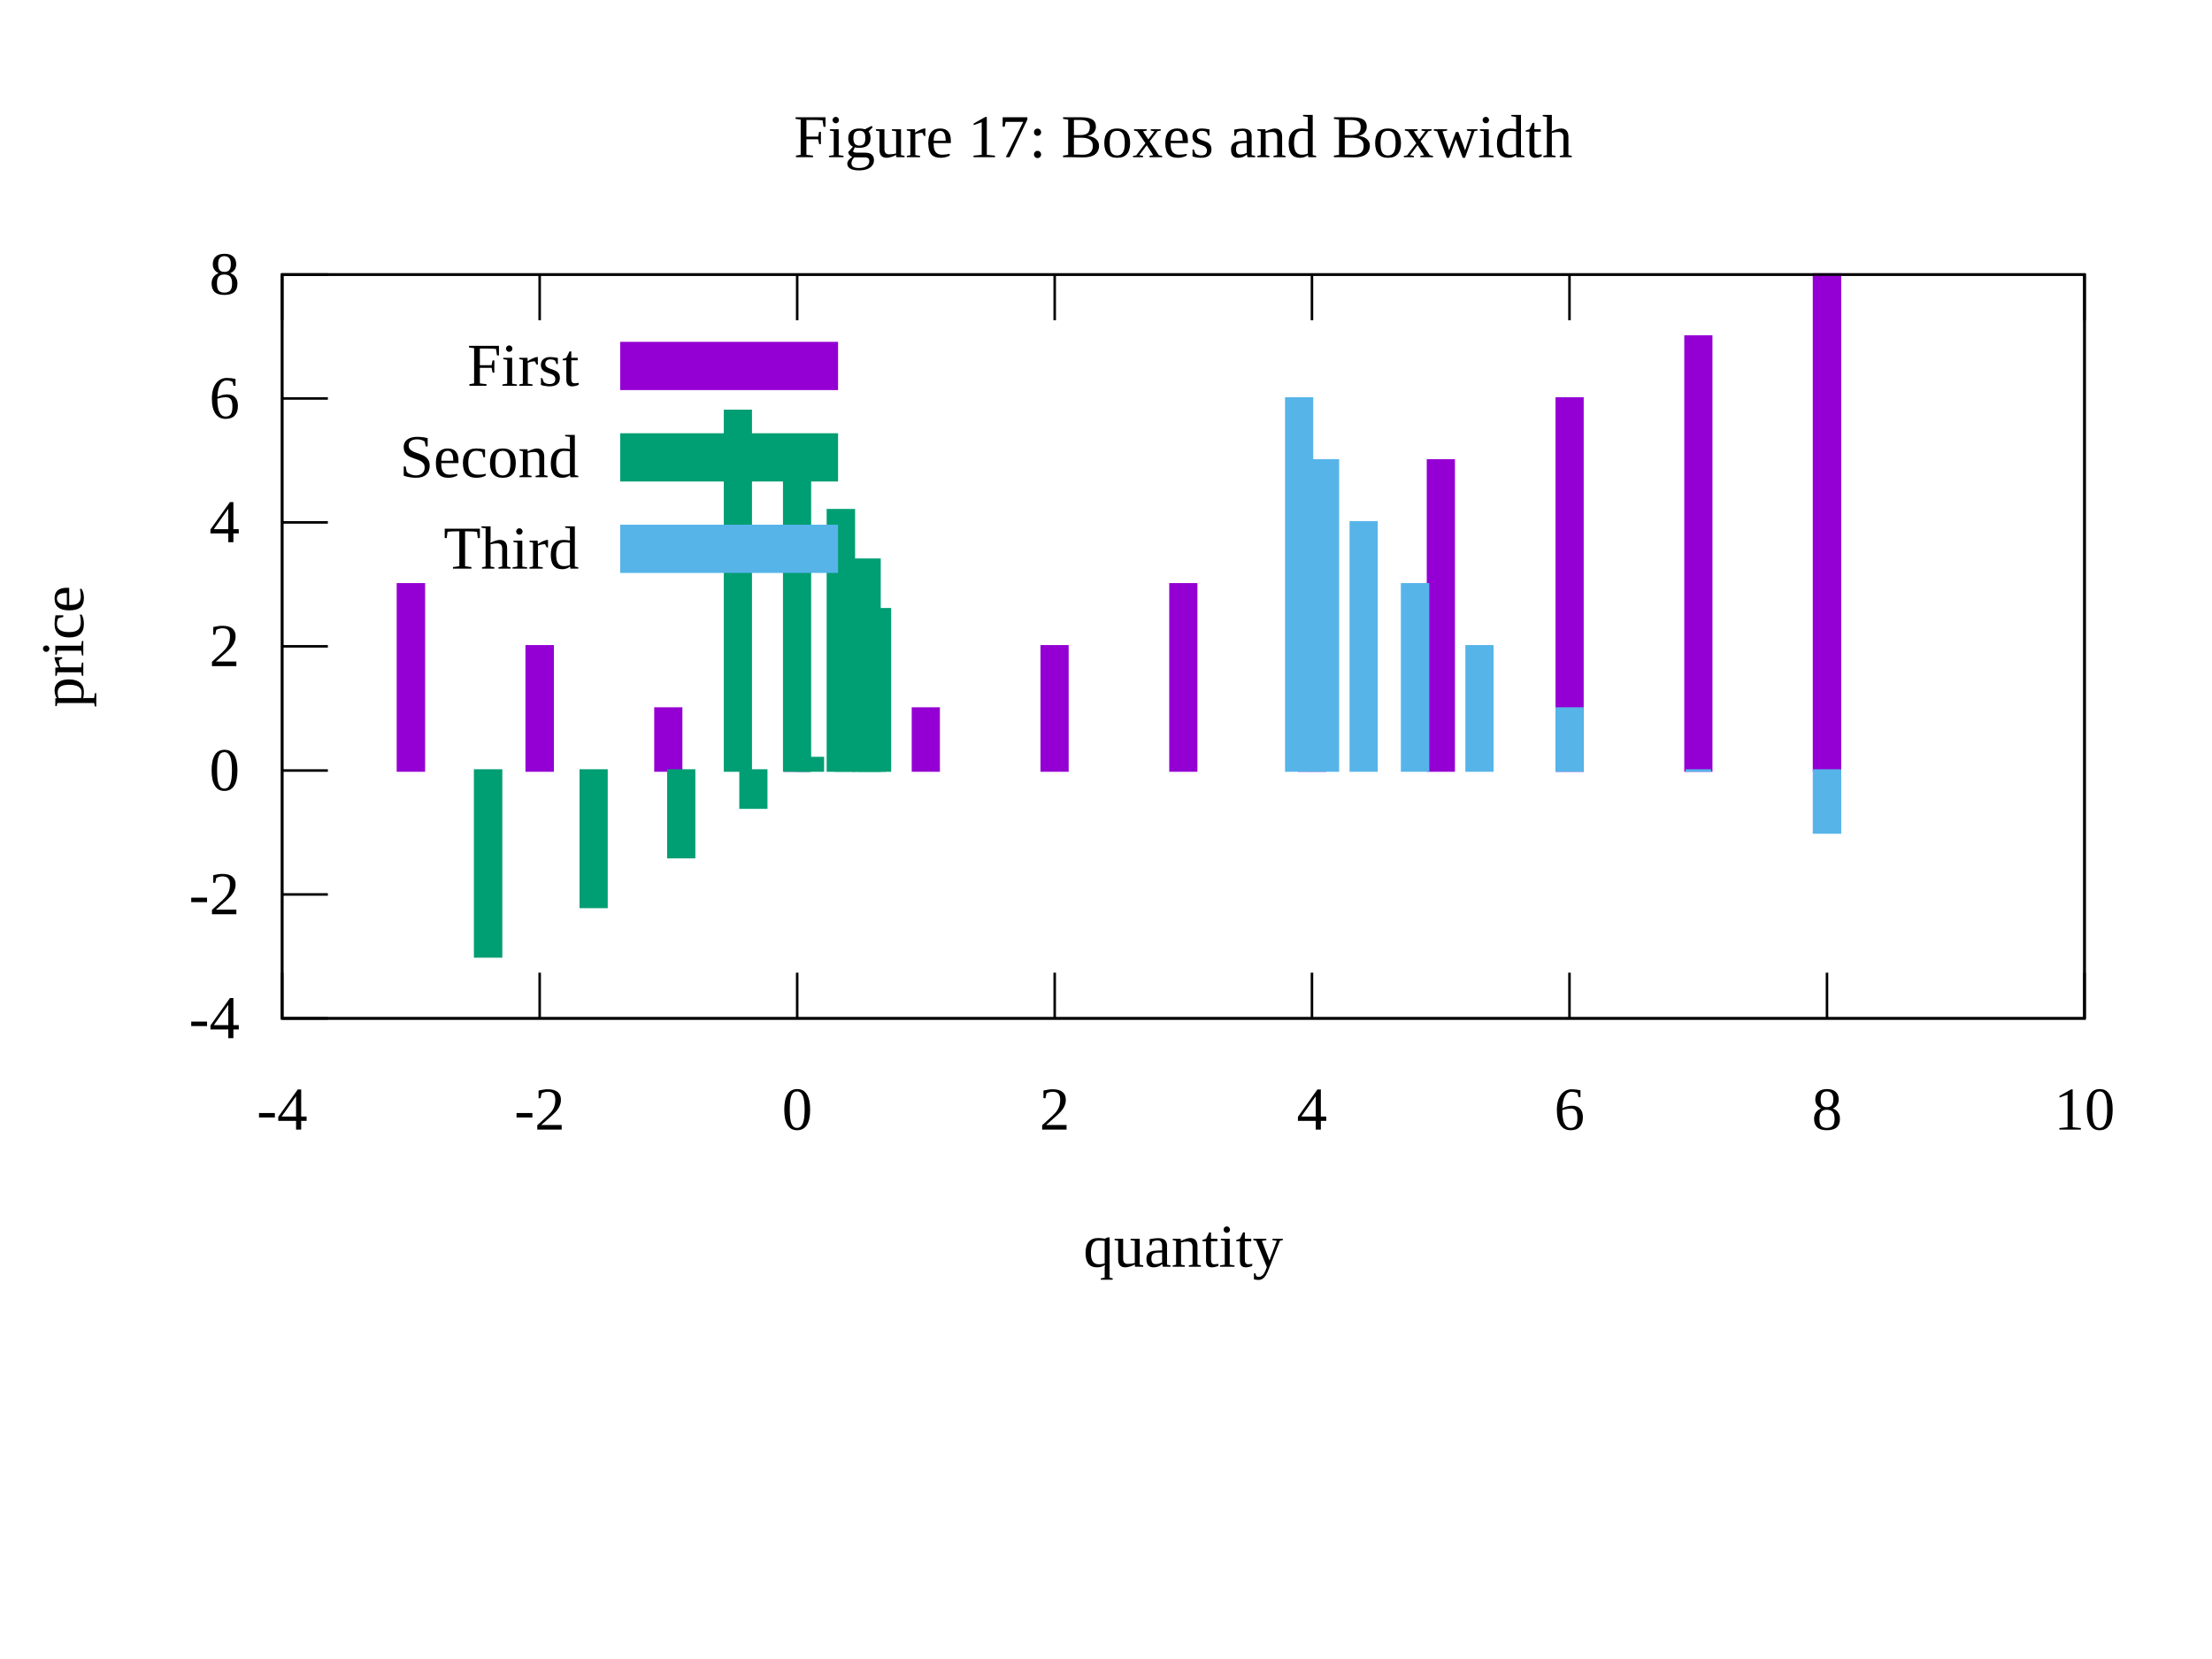
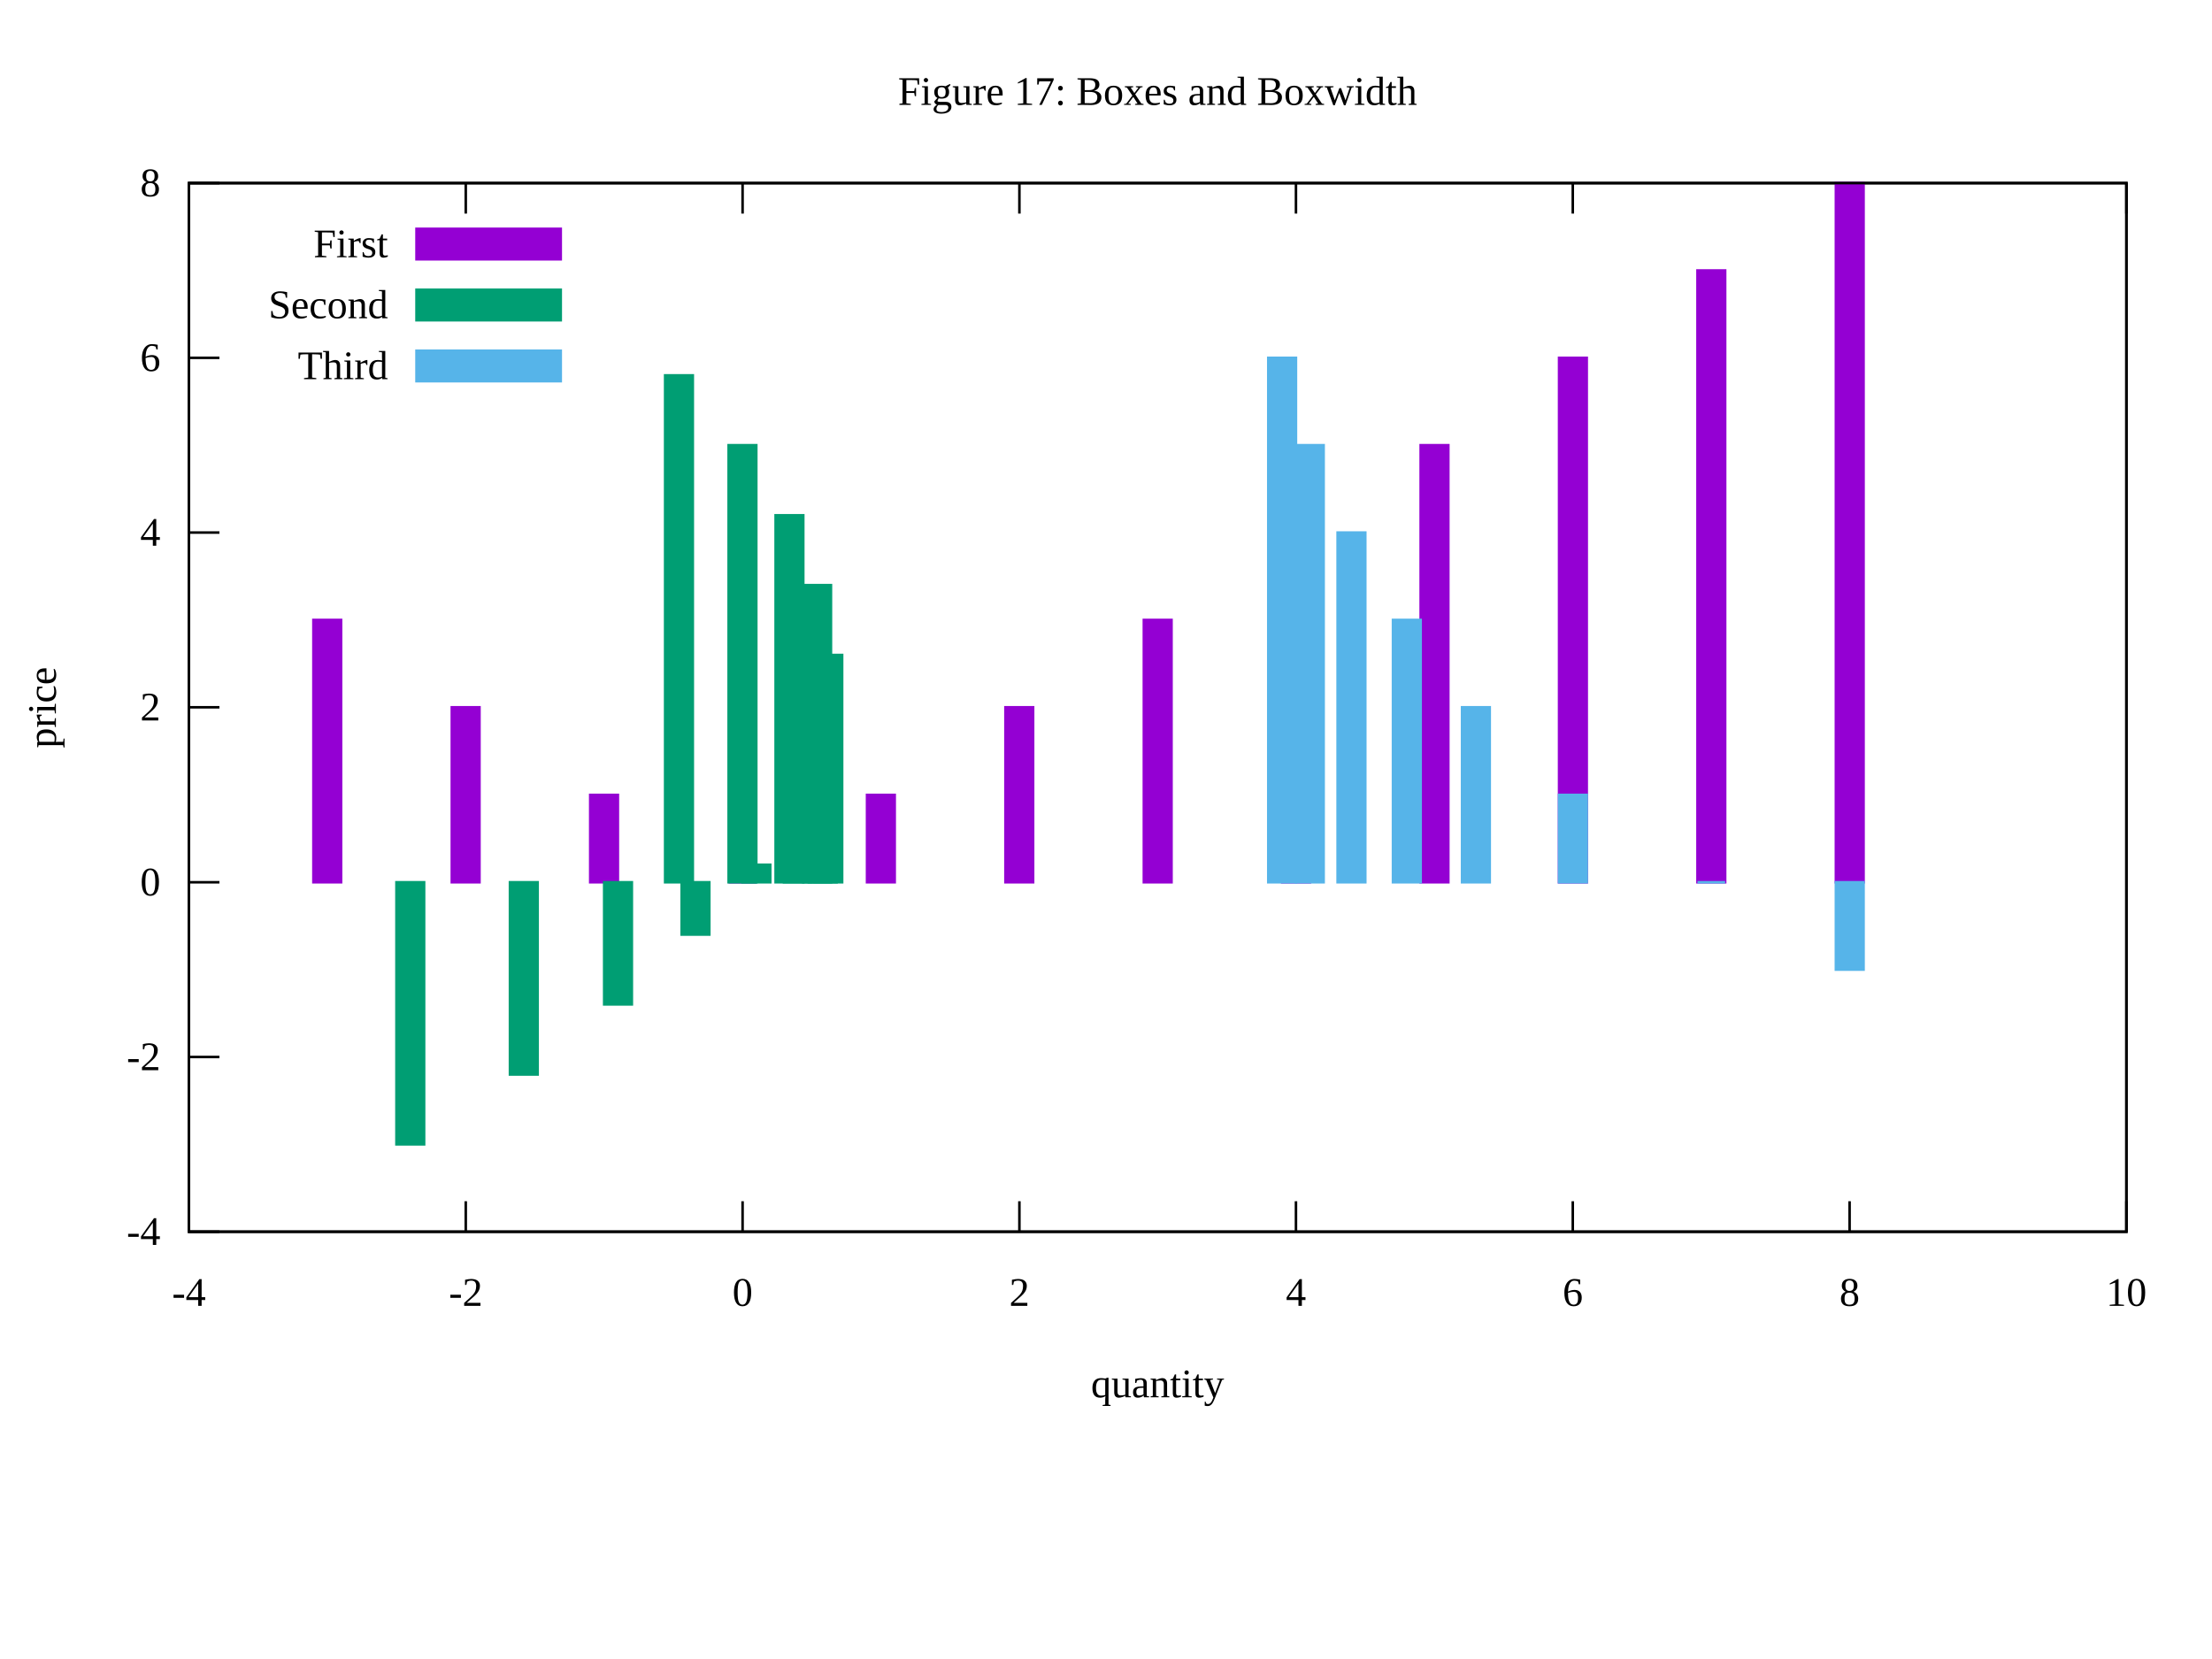
<svg xmlns="http://www.w3.org/2000/svg" xmlns:xlink="http://www.w3.org/1999/xlink" width="871" height="653" viewBox="0 0 871 653">
  <g id="gnuplot_canvas">
    <rect x="0" y="0" width="871" height="653" fill="none" />
    <defs>
      <circle id="gpDot" r="0.5" stroke-width="0.5" />
-       <path id="gpPt0" stroke-width="0.111" stroke="currentColor" d="M-1,0 h2 M0,-1 v2" />
-       <path id="gpPt1" stroke-width="0.111" stroke="currentColor" d="M-1,-1 L1,1 M1,-1 L-1,1" />
-       <path id="gpPt2" stroke-width="0.111" stroke="currentColor" d="M-1,0 L1,0 M0,-1 L0,1 M-1,-1 L1,1 M-1,1 L1,-1" />
-       <rect id="gpPt3" stroke-width="0.111" stroke="currentColor" x="-1" y="-1" width="2" height="2" />
-       <rect id="gpPt4" stroke-width="0.111" stroke="currentColor" fill="currentColor" x="-1" y="-1" width="2" height="2" />
-       <circle id="gpPt5" stroke-width="0.111" stroke="currentColor" cx="0" cy="0" r="1" />
+       <path id="gpPt0" stroke-width="0.167" stroke="currentColor" d="M-1,0 h2 M0,-1 v2" />
+       <path id="gpPt1" stroke-width="0.167" stroke="currentColor" d="M-1,-1 L1,1 M1,-1 L-1,1" />
+       <path id="gpPt2" stroke-width="0.167" stroke="currentColor" d="M-1,0 L1,0 M0,-1 L0,1 M-1,-1 L1,1 M-1,1 L1,-1" />
+       <rect id="gpPt3" stroke-width="0.167" stroke="currentColor" x="-1" y="-1" width="2" height="2" />
+       <rect id="gpPt4" stroke-width="0.167" stroke="currentColor" fill="currentColor" x="-1" y="-1" width="2" height="2" />
+       <circle id="gpPt5" stroke-width="0.167" stroke="currentColor" cx="0" cy="0" r="1" />
      <use xlink:href="#gpPt5" id="gpPt6" fill="currentColor" stroke="none" />
-       <path id="gpPt7" stroke-width="0.111" stroke="currentColor" d="M0,-1.33 L-1.33,0.67 L1.33,0.67 z" />
+       <path id="gpPt7" stroke-width="0.167" stroke="currentColor" d="M0,-1.33 L-1.33,0.67 L1.33,0.67 z" />
      <use xlink:href="#gpPt7" id="gpPt8" fill="currentColor" stroke="none" />
      <use xlink:href="#gpPt7" id="gpPt9" stroke="currentColor" transform="rotate(180)" />
      <use xlink:href="#gpPt9" id="gpPt10" fill="currentColor" stroke="none" />
      <use xlink:href="#gpPt3" id="gpPt11" stroke="currentColor" transform="rotate(45)" />
      <use xlink:href="#gpPt11" id="gpPt12" fill="currentColor" stroke="none" />
-       <path id="gpPt13" stroke-width="0.111" stroke="currentColor" d="M0,1.330 L1.265,0.411 L0.782,-1.067 L-0.782,-1.076 L-1.265,0.411 z" />
+       <path id="gpPt13" stroke-width="0.167" stroke="currentColor" d="M0,1.330 L1.265,0.411 L0.782,-1.067 L-0.782,-1.076 L-1.265,0.411 z" />
      <use xlink:href="#gpPt13" id="gpPt14" fill="currentColor" stroke="none" />
      <filter id="textbox" filterUnits="objectBoundingBox" x="0" y="0" height="1" width="1">
        <feFlood flood-color="white" flood-opacity="1" result="bgnd" />
        <feComposite in="SourceGraphic" in2="bgnd" operator="atop" />
      </filter>
      <filter id="greybox" filterUnits="objectBoundingBox" x="0" y="0" height="1" width="1">
        <feFlood flood-color="lightgrey" flood-opacity="1" result="grey" />
        <feComposite in="SourceGraphic" in2="grey" operator="atop" />
      </filter>
    </defs>
    <g fill="none" color="white" stroke="currentColor" stroke-width="1.00" stroke-linecap="butt" stroke-linejoin="miter">
</g>
    <g fill="none" color="black" stroke="currentColor" stroke-width="1.00" stroke-linecap="butt" stroke-linejoin="miter">
-       <path stroke="black" d="M111.1,401.0 L129.1,401.0  " />
-       <g transform="translate(94.4,408.8)" stroke="none" fill="black" font-family="Times New Roman" font-size="24.00" text-anchor="end">
+       <path stroke="black" d="M74.4,485.0 L86.4,485.0  " />
+       <g transform="translate(63.2,490.2)" stroke="none" fill="black" font-family="Times New Roman" font-size="16.00" text-anchor="end">
        <text>
          <tspan font-family="Times New Roman">-4</tspan>
        </text>
      </g>
    </g>
    <g fill="none" color="black" stroke="currentColor" stroke-width="1.00" stroke-linecap="butt" stroke-linejoin="miter">
-       <path stroke="black" d="M111.1,352.2 L129.1,352.2  " />
-       <g transform="translate(94.4,360.0)" stroke="none" fill="black" font-family="Times New Roman" font-size="24.00" text-anchor="end">
+       <path stroke="black" d="M74.4,416.2 L86.4,416.2  " />
+       <g transform="translate(63.2,421.4)" stroke="none" fill="black" font-family="Times New Roman" font-size="16.00" text-anchor="end">
        <text>
          <tspan font-family="Times New Roman">-2</tspan>
        </text>
      </g>
    </g>
    <g fill="none" color="black" stroke="currentColor" stroke-width="1.00" stroke-linecap="butt" stroke-linejoin="miter">
-       <path stroke="black" d="M111.1,303.4 L129.1,303.4  " />
-       <g transform="translate(94.4,311.2)" stroke="none" fill="black" font-family="Times New Roman" font-size="24.00" text-anchor="end">
+       <path stroke="black" d="M74.4,347.4 L86.4,347.4  " />
+       <g transform="translate(63.2,352.6)" stroke="none" fill="black" font-family="Times New Roman" font-size="16.00" text-anchor="end">
        <text>
          <tspan font-family="Times New Roman"> 0</tspan>
        </text>
      </g>
    </g>
    <g fill="none" color="black" stroke="currentColor" stroke-width="1.00" stroke-linecap="butt" stroke-linejoin="miter">
-       <path stroke="black" d="M111.1,254.5 L129.1,254.5  " />
-       <g transform="translate(94.4,262.3)" stroke="none" fill="black" font-family="Times New Roman" font-size="24.00" text-anchor="end">
+       <path stroke="black" d="M74.4,278.5 L86.4,278.5  " />
+       <g transform="translate(63.2,283.7)" stroke="none" fill="black" font-family="Times New Roman" font-size="16.00" text-anchor="end">
        <text>
          <tspan font-family="Times New Roman"> 2</tspan>
        </text>
      </g>
    </g>
    <g fill="none" color="black" stroke="currentColor" stroke-width="1.00" stroke-linecap="butt" stroke-linejoin="miter">
-       <path stroke="black" d="M111.1,205.7 L129.1,205.7  " />
-       <g transform="translate(94.4,213.5)" stroke="none" fill="black" font-family="Times New Roman" font-size="24.00" text-anchor="end">
+       <path stroke="black" d="M74.4,209.7 L86.4,209.7  " />
+       <g transform="translate(63.2,214.9)" stroke="none" fill="black" font-family="Times New Roman" font-size="16.00" text-anchor="end">
        <text>
          <tspan font-family="Times New Roman"> 4</tspan>
        </text>
      </g>
    </g>
    <g fill="none" color="black" stroke="currentColor" stroke-width="1.00" stroke-linecap="butt" stroke-linejoin="miter">
-       <path stroke="black" d="M111.1,156.9 L129.1,156.9  " />
-       <g transform="translate(94.4,164.7)" stroke="none" fill="black" font-family="Times New Roman" font-size="24.00" text-anchor="end">
+       <path stroke="black" d="M74.4,140.9 L86.4,140.9  " />
+       <g transform="translate(63.2,146.1)" stroke="none" fill="black" font-family="Times New Roman" font-size="16.00" text-anchor="end">
        <text>
          <tspan font-family="Times New Roman"> 6</tspan>
        </text>
      </g>
    </g>
    <g fill="none" color="black" stroke="currentColor" stroke-width="1.00" stroke-linecap="butt" stroke-linejoin="miter">
-       <path stroke="black" d="M111.1,108.1 L129.1,108.1  " />
-       <g transform="translate(94.4,115.9)" stroke="none" fill="black" font-family="Times New Roman" font-size="24.00" text-anchor="end">
+       <path stroke="black" d="M74.4,72.1 L86.4,72.1  " />
+       <g transform="translate(63.2,77.3)" stroke="none" fill="black" font-family="Times New Roman" font-size="16.00" text-anchor="end">
        <text>
          <tspan font-family="Times New Roman"> 8</tspan>
        </text>
      </g>
    </g>
    <g fill="none" color="black" stroke="currentColor" stroke-width="1.00" stroke-linecap="butt" stroke-linejoin="miter">
-       <path stroke="black" d="M111.1,401.0 L111.1,383.0 M111.1,108.1 L111.1,126.1  " />
-       <g transform="translate(111.1,444.8)" stroke="none" fill="black" font-family="Times New Roman" font-size="24.00" text-anchor="middle">
+       <path stroke="black" d="M74.4,485.0 L74.4,473.0 M74.4,72.1 L74.4,84.1  " />
+       <g transform="translate(74.4,514.2)" stroke="none" fill="black" font-family="Times New Roman" font-size="16.00" text-anchor="middle">
        <text>
          <tspan font-family="Times New Roman">-4</tspan>
        </text>
      </g>
    </g>
    <g fill="none" color="black" stroke="currentColor" stroke-width="1.00" stroke-linecap="butt" stroke-linejoin="miter">
-       <path stroke="black" d="M212.5,401.0 L212.5,383.0 M212.5,108.1 L212.5,126.1  " />
-       <g transform="translate(212.5,444.8)" stroke="none" fill="black" font-family="Times New Roman" font-size="24.00" text-anchor="middle">
+       <path stroke="black" d="M183.4,485.0 L183.4,473.0 M183.4,72.1 L183.4,84.1  " />
+       <g transform="translate(183.4,514.2)" stroke="none" fill="black" font-family="Times New Roman" font-size="16.00" text-anchor="middle">
        <text>
          <tspan font-family="Times New Roman">-2</tspan>
        </text>
      </g>
    </g>
    <g fill="none" color="black" stroke="currentColor" stroke-width="1.00" stroke-linecap="butt" stroke-linejoin="miter">
-       <path stroke="black" d="M313.9,401.0 L313.9,383.0 M313.9,108.1 L313.9,126.1  " />
-       <g transform="translate(313.9,444.8)" stroke="none" fill="black" font-family="Times New Roman" font-size="24.00" text-anchor="middle">
+       <path stroke="black" d="M292.4,485.0 L292.4,473.0 M292.4,72.1 L292.4,84.1  " />
+       <g transform="translate(292.4,514.2)" stroke="none" fill="black" font-family="Times New Roman" font-size="16.00" text-anchor="middle">
        <text>
          <tspan font-family="Times New Roman"> 0</tspan>
        </text>
      </g>
    </g>
    <g fill="none" color="black" stroke="currentColor" stroke-width="1.00" stroke-linecap="butt" stroke-linejoin="miter">
-       <path stroke="black" d="M415.3,401.0 L415.3,383.0 M415.3,108.1 L415.3,126.1  " />
-       <g transform="translate(415.3,444.8)" stroke="none" fill="black" font-family="Times New Roman" font-size="24.00" text-anchor="middle">
+       <path stroke="black" d="M401.4,485.0 L401.4,473.0 M401.4,72.1 L401.4,84.1  " />
+       <g transform="translate(401.4,514.2)" stroke="none" fill="black" font-family="Times New Roman" font-size="16.00" text-anchor="middle">
        <text>
          <tspan font-family="Times New Roman"> 2</tspan>
        </text>
      </g>
    </g>
    <g fill="none" color="black" stroke="currentColor" stroke-width="1.00" stroke-linecap="butt" stroke-linejoin="miter">
-       <path stroke="black" d="M516.6,401.0 L516.6,383.0 M516.6,108.1 L516.6,126.1  " />
-       <g transform="translate(516.6,444.8)" stroke="none" fill="black" font-family="Times New Roman" font-size="24.00" text-anchor="middle">
+       <path stroke="black" d="M510.3,485.0 L510.3,473.0 M510.3,72.1 L510.3,84.1  " />
+       <g transform="translate(510.3,514.2)" stroke="none" fill="black" font-family="Times New Roman" font-size="16.00" text-anchor="middle">
        <text>
          <tspan font-family="Times New Roman"> 4</tspan>
        </text>
      </g>
    </g>
    <g fill="none" color="black" stroke="currentColor" stroke-width="1.00" stroke-linecap="butt" stroke-linejoin="miter">
-       <path stroke="black" d="M618.0,401.0 L618.0,383.0 M618.0,108.1 L618.0,126.1  " />
-       <g transform="translate(618.0,444.8)" stroke="none" fill="black" font-family="Times New Roman" font-size="24.00" text-anchor="middle">
+       <path stroke="black" d="M619.3,485.0 L619.3,473.0 M619.3,72.1 L619.3,84.1  " />
+       <g transform="translate(619.3,514.2)" stroke="none" fill="black" font-family="Times New Roman" font-size="16.00" text-anchor="middle">
        <text>
          <tspan font-family="Times New Roman"> 6</tspan>
        </text>
      </g>
    </g>
    <g fill="none" color="black" stroke="currentColor" stroke-width="1.00" stroke-linecap="butt" stroke-linejoin="miter">
-       <path stroke="black" d="M719.4,401.0 L719.4,383.0 M719.4,108.1 L719.4,126.1  " />
-       <g transform="translate(719.4,444.8)" stroke="none" fill="black" font-family="Times New Roman" font-size="24.00" text-anchor="middle">
+       <path stroke="black" d="M728.3,485.0 L728.3,473.0 M728.3,72.1 L728.3,84.1  " />
+       <g transform="translate(728.3,514.2)" stroke="none" fill="black" font-family="Times New Roman" font-size="16.00" text-anchor="middle">
        <text>
          <tspan font-family="Times New Roman"> 8</tspan>
        </text>
      </g>
    </g>
    <g fill="none" color="black" stroke="currentColor" stroke-width="1.00" stroke-linecap="butt" stroke-linejoin="miter">
-       <path stroke="black" d="M820.8,401.0 L820.8,383.0 M820.8,108.1 L820.8,126.1  " />
-       <g transform="translate(820.8,444.8)" stroke="none" fill="black" font-family="Times New Roman" font-size="24.00" text-anchor="middle">
+       <path stroke="black" d="M837.3,485.0 L837.3,473.0 M837.3,72.1 L837.3,84.1  " />
+       <g transform="translate(837.3,514.2)" stroke="none" fill="black" font-family="Times New Roman" font-size="16.00" text-anchor="middle">
        <text>
          <tspan font-family="Times New Roman"> 10</tspan>
        </text>
      </g>
    </g>
    <g fill="none" color="black" stroke="currentColor" stroke-width="1.00" stroke-linecap="butt" stroke-linejoin="miter">
</g>
    <g fill="none" color="black" stroke="currentColor" stroke-width="1.00" stroke-linecap="butt" stroke-linejoin="miter">
-       <path stroke="black" d="M111.1,108.1 L111.1,401.0 L820.8,401.0 L820.8,108.1 L111.1,108.1 Z  " />
-     </g>
-     <g fill="none" color="black" stroke="currentColor" stroke-width="1.00" stroke-linecap="butt" stroke-linejoin="miter">
-       <g transform="translate(32.8,254.6) rotate(270)" stroke="none" fill="black" font-family="Times New Roman" font-size="24.00" text-anchor="middle">
+       <path stroke="black" d="M74.4,72.1 L74.4,485.0 L837.3,485.0 L837.3,72.1 L74.4,72.1 Z  " />
+     </g>
+     <g fill="none" color="black" stroke="currentColor" stroke-width="1.00" stroke-linecap="butt" stroke-linejoin="miter">
+       <g transform="translate(22.0,278.6) rotate(270)" stroke="none" fill="black" font-family="Times New Roman" font-size="16.00" text-anchor="middle">
        <text>
          <tspan font-family="Times New Roman">price</tspan>
        </text>
      </g>
    </g>
    <g fill="none" color="black" stroke="currentColor" stroke-width="1.00" stroke-linecap="butt" stroke-linejoin="miter">
-       <g transform="translate(465.9,498.8)" stroke="none" fill="black" font-family="Times New Roman" font-size="24.00" text-anchor="middle">
+       <g transform="translate(455.8,550.2)" stroke="none" fill="black" font-family="Times New Roman" font-size="16.00" text-anchor="middle">
        <text>
          <tspan font-family="Times New Roman">quantity</tspan>
        </text>
      </g>
    </g>
    <g fill="none" color="black" stroke="currentColor" stroke-width="1.00" stroke-linecap="butt" stroke-linejoin="miter">
-       <g transform="translate(465.9,61.9)" stroke="none" fill="black" font-family="Times New Roman" font-size="24.00" text-anchor="middle">
+       <g transform="translate(455.8,41.3)" stroke="none" fill="black" font-family="Times New Roman" font-size="16.00" text-anchor="middle">
        <text>
          <tspan font-family="Times New Roman">Figure 17: Boxes and Boxwidth</tspan>
        </text>
      </g>
    </g>
    <g id="gnuplot_plot_1">
      <g fill="none" color="black" stroke="currentColor" stroke-width="1.00" stroke-linecap="butt" stroke-linejoin="miter">
-         <g transform="translate(228.0,151.9)" stroke="none" fill="black" font-family="Times New Roman" font-size="24.00" text-anchor="end">
+         <g transform="translate(152.8,101.3)" stroke="none" fill="black" font-family="Times New Roman" font-size="16.00" text-anchor="end">
          <text>
            <tspan font-family="Times New Roman">First</tspan>
          </text>
        </g>
      </g>
      <g fill="none" color="black" stroke="currentColor" stroke-width="1.00" stroke-linecap="butt" stroke-linejoin="miter">
        <g stroke="none" shape-rendering="crispEdges">
-           <polygon fill="rgb(148,   0, 211)" points="244.7,153.1 329.5,153.1 329.5,135.1 244.7,135.1 " />
-         </g>
-         <path stroke="rgb(148,   0, 211)" d="M244.7,153.1 L329.5,153.1 L329.5,135.1 L244.7,135.1 L244.7,153.1 Z  " />
-       </g>
-       <g fill="none" color="black" stroke="currentColor" stroke-width="1.00" stroke-linecap="butt" stroke-linejoin="miter">
-         <g stroke="none" shape-rendering="crispEdges">
-           <polygon fill="rgb(148,   0, 211)" points="156.7,303.4 167.0,303.4 167.0,230.0 156.7,230.0 " />
-         </g>
-         <path stroke="rgb(148,   0, 211)" d="M156.7,303.4 L156.7,230.1 L166.9,230.1 L166.9,303.4 L156.7,303.4 Z  " />
-         <g stroke="none" shape-rendering="crispEdges">
-           <polygon fill="rgb(148,   0, 211)" points="207.4,303.4 217.7,303.4 217.7,254.4 207.4,254.4 " />
-         </g>
-         <path stroke="rgb(148,   0, 211)" d="M207.4,303.4 L207.4,254.5 L217.6,254.5 L217.6,303.4 L207.4,303.4 Z  " />
-         <g stroke="none" shape-rendering="crispEdges">
-           <polygon fill="rgb(148,   0, 211)" points="258.1,303.4 268.3,303.4 268.3,278.9 258.1,278.9 " />
-         </g>
-         <path stroke="rgb(148,   0, 211)" d="M258.1,303.4 L258.1,279.0 L268.2,279.0 L268.2,303.4 L258.1,303.4 Z  " />
-         <g stroke="none" shape-rendering="crispEdges">
-           <polygon fill="rgb(148,   0, 211)" points="308.8,303.4 319.0,303.4 319.0,303.3 308.8,303.3 " />
-         </g>
-         <path stroke="rgb(148,   0, 211)" d="M308.8,303.4 L318.9,303.4 L308.8,303.4 Z  " />
-         <g stroke="none" shape-rendering="crispEdges">
-           <polygon fill="rgb(148,   0, 211)" points="359.5,303.4 369.7,303.4 369.7,278.9 359.5,278.9 " />
-         </g>
-         <path stroke="rgb(148,   0, 211)" d="M359.5,303.4 L359.5,279.0 L369.6,279.0 L369.6,303.4 L359.5,303.4 Z  " />
-         <g stroke="none" shape-rendering="crispEdges">
-           <polygon fill="rgb(148,   0, 211)" points="410.2,303.4 420.4,303.4 420.4,254.4 410.2,254.4 " />
-         </g>
-         <path stroke="rgb(148,   0, 211)" d="M410.2,303.4 L410.2,254.5 L420.3,254.5 L420.3,303.4 L410.2,303.4 Z  " />
-         <g stroke="none" shape-rendering="crispEdges">
-           <polygon fill="rgb(148,   0, 211)" points="460.9,303.4 471.1,303.4 471.1,230.0 460.9,230.0 " />
-         </g>
-         <path stroke="rgb(148,   0, 211)" d="M460.9,303.4 L460.9,230.1 L471.0,230.1 L471.0,303.4 L460.9,303.4 Z  " />
-         <g stroke="none" shape-rendering="crispEdges">
-           <polygon fill="rgb(148,   0, 211)" points="511.6,303.4 521.8,303.4 521.8,205.6 511.6,205.6 " />
-         </g>
-         <path stroke="rgb(148,   0, 211)" d="M511.6,303.4 L511.6,205.7 L521.7,205.7 L521.7,303.4 L511.6,303.4 Z  " />
-         <g stroke="none" shape-rendering="crispEdges">
-           <polygon fill="rgb(148,   0, 211)" points="562.3,303.4 572.5,303.4 572.5,181.2 562.3,181.2 " />
-         </g>
-         <path stroke="rgb(148,   0, 211)" d="M562.3,303.4 L562.3,181.3 L572.4,181.3 L572.4,303.4 L562.3,303.4 Z  " />
-         <g stroke="none" shape-rendering="crispEdges">
-           <polygon fill="rgb(148,   0, 211)" points="613.0,303.4 623.2,303.4 623.2,156.8 613.0,156.8 " />
-         </g>
-         <path stroke="rgb(148,   0, 211)" d="M613.0,303.4 L613.0,156.9 L623.1,156.9 L623.1,303.4 L613.0,303.4 Z  " />
-         <g stroke="none" shape-rendering="crispEdges">
-           <polygon fill="rgb(148,   0, 211)" points="663.7,303.4 673.9,303.4 673.9,132.4 663.7,132.4 " />
-         </g>
-         <path stroke="rgb(148,   0, 211)" d="M663.7,303.4 L663.7,132.5 L673.8,132.5 L673.8,303.4 L663.7,303.4 Z  " />
-         <g stroke="none" shape-rendering="crispEdges">
-           <polygon fill="rgb(148,   0, 211)" points="714.3,303.4 724.6,303.4 724.6,108.0 714.3,108.0 " />
-         </g>
-         <path stroke="rgb(148,   0, 211)" d="M714.3,303.4 L714.3,108.1 L724.5,108.1 L724.5,303.4 L714.3,303.4 Z  " />
+           <polygon fill="rgb(148,   0, 211)" points="164.0,102.1 220.8,102.1 220.8,90.1 164.0,90.1 " />
+         </g>
+         <path stroke="rgb(148,   0, 211)" d="M164.0,102.1 L220.8,102.1 L220.8,90.1 L164.0,90.1 L164.0,102.1 Z  " />
+       </g>
+       <g fill="none" color="black" stroke="currentColor" stroke-width="1.00" stroke-linecap="butt" stroke-linejoin="miter">
+         <g stroke="none" shape-rendering="crispEdges">
+           <polygon fill="rgb(148,   0, 211)" points="123.4,347.4 134.4,347.4 134.4,244.0 123.4,244.0 " />
+         </g>
+         <path stroke="rgb(148,   0, 211)" d="M123.4,347.4 L123.4,244.1 L134.3,244.1 L134.3,347.4 L123.4,347.4 Z  " />
+         <g stroke="none" shape-rendering="crispEdges">
+           <polygon fill="rgb(148,   0, 211)" points="177.9,347.4 188.9,347.4 188.9,278.4 177.9,278.4 " />
+         </g>
+         <path stroke="rgb(148,   0, 211)" d="M177.9,347.4 L177.9,278.5 L188.8,278.5 L188.8,347.4 L177.9,347.4 Z  " />
+         <g stroke="none" shape-rendering="crispEdges">
+           <polygon fill="rgb(148,   0, 211)" points="232.4,347.4 243.4,347.4 243.4,312.9 232.4,312.9 " />
+         </g>
+         <path stroke="rgb(148,   0, 211)" d="M232.4,347.4 L232.4,313.0 L243.3,313.0 L243.3,347.4 L232.4,347.4 Z  " />
+         <g stroke="none" shape-rendering="crispEdges">
+           <polygon fill="rgb(148,   0, 211)" points="286.9,347.4 297.9,347.4 297.9,347.3 286.9,347.3 " />
+         </g>
+         <path stroke="rgb(148,   0, 211)" d="M286.9,347.4 L297.8,347.4 L286.9,347.4 Z  " />
+         <g stroke="none" shape-rendering="crispEdges">
+           <polygon fill="rgb(148,   0, 211)" points="341.4,347.4 352.4,347.4 352.4,312.9 341.4,312.9 " />
+         </g>
+         <path stroke="rgb(148,   0, 211)" d="M341.4,347.4 L341.4,313.0 L352.3,313.0 L352.3,347.4 L341.4,347.4 Z  " />
+         <g stroke="none" shape-rendering="crispEdges">
+           <polygon fill="rgb(148,   0, 211)" points="395.9,347.4 406.9,347.4 406.9,278.4 395.9,278.4 " />
+         </g>
+         <path stroke="rgb(148,   0, 211)" d="M395.9,347.4 L395.9,278.5 L406.8,278.5 L406.8,347.4 L395.9,347.4 Z  " />
+         <g stroke="none" shape-rendering="crispEdges">
+           <polygon fill="rgb(148,   0, 211)" points="450.4,347.4 461.4,347.4 461.4,244.0 450.4,244.0 " />
+         </g>
+         <path stroke="rgb(148,   0, 211)" d="M450.4,347.4 L450.4,244.1 L461.3,244.1 L461.3,347.4 L450.4,347.4 Z  " />
+         <g stroke="none" shape-rendering="crispEdges">
+           <polygon fill="rgb(148,   0, 211)" points="504.9,347.4 515.9,347.4 515.9,209.6 504.9,209.6 " />
+         </g>
+         <path stroke="rgb(148,   0, 211)" d="M504.9,347.4 L504.9,209.7 L515.8,209.7 L515.8,347.4 L504.9,347.4 Z  " />
+         <g stroke="none" shape-rendering="crispEdges">
+           <polygon fill="rgb(148,   0, 211)" points="559.4,347.4 570.4,347.4 570.4,175.2 559.4,175.2 " />
+         </g>
+         <path stroke="rgb(148,   0, 211)" d="M559.4,347.4 L559.4,175.3 L570.3,175.3 L570.3,347.4 L559.4,347.4 Z  " />
+         <g stroke="none" shape-rendering="crispEdges">
+           <polygon fill="rgb(148,   0, 211)" points="613.9,347.4 624.9,347.4 624.9,140.8 613.9,140.8 " />
+         </g>
+         <path stroke="rgb(148,   0, 211)" d="M613.9,347.4 L613.9,140.9 L624.8,140.9 L624.8,347.4 L613.9,347.4 Z  " />
+         <g stroke="none" shape-rendering="crispEdges">
+           <polygon fill="rgb(148,   0, 211)" points="668.4,347.4 679.4,347.4 679.4,106.4 668.4,106.4 " />
+         </g>
+         <path stroke="rgb(148,   0, 211)" d="M668.4,347.4 L668.4,106.5 L679.3,106.5 L679.3,347.4 L668.4,347.4 Z  " />
+         <g stroke="none" shape-rendering="crispEdges">
+           <polygon fill="rgb(148,   0, 211)" points="722.9,347.4 733.9,347.4 733.9,72.0 722.9,72.0 " />
+         </g>
+         <path stroke="rgb(148,   0, 211)" d="M722.9,347.4 L722.9,72.1 L733.8,72.1 L733.8,347.4 L722.9,347.4 Z  " />
      </g>
    </g>
    <g id="gnuplot_plot_2">
      <g fill="none" color="black" stroke="currentColor" stroke-width="1.00" stroke-linecap="butt" stroke-linejoin="miter">
-         <g transform="translate(228.0,187.9)" stroke="none" fill="black" font-family="Times New Roman" font-size="24.00" text-anchor="end">
+         <g transform="translate(152.8,125.3)" stroke="none" fill="black" font-family="Times New Roman" font-size="16.00" text-anchor="end">
          <text>
            <tspan font-family="Times New Roman">Second</tspan>
          </text>
        </g>
      </g>
      <g fill="none" color="black" stroke="currentColor" stroke-width="1.00" stroke-linecap="butt" stroke-linejoin="miter">
        <g stroke="none" shape-rendering="crispEdges">
-           <polygon fill="rgb(  0, 158, 115)" points="244.7,189.1 329.5,189.1 329.5,171.1 244.7,171.1 " />
-         </g>
-         <path stroke="rgb(  0, 158, 115)" d="M244.7,189.1 L329.5,189.1 L329.5,171.1 L244.7,171.1 L244.7,189.1 Z  " />
-       </g>
-       <g fill="none" color="black" stroke="currentColor" stroke-width="1.00" stroke-linecap="butt" stroke-linejoin="miter">
-         <g stroke="none" shape-rendering="crispEdges">
-           <polygon fill="rgb(  0, 158, 115)" points="187.1,376.6 197.4,376.6 197.4,303.3 187.1,303.3 " />
-         </g>
-         <path stroke="rgb(  0, 158, 115)" d="M187.1,303.4 L187.1,376.6 L197.3,376.6 L197.3,303.4 L187.1,303.4 Z  " />
-         <g stroke="none" shape-rendering="crispEdges">
-           <polygon fill="rgb(  0, 158, 115)" points="228.7,357.1 238.9,357.1 238.9,303.3 228.7,303.3 " />
-         </g>
-         <path stroke="rgb(  0, 158, 115)" d="M228.7,303.4 L228.7,357.1 L238.8,357.1 L238.8,303.4 L228.7,303.4 Z  " />
-         <g stroke="none" shape-rendering="crispEdges">
-           <polygon fill="rgb(  0, 158, 115)" points="263.2,337.5 273.4,337.5 273.4,303.3 263.2,303.3 " />
-         </g>
-         <path stroke="rgb(  0, 158, 115)" d="M263.2,303.4 L263.2,337.5 L273.3,337.5 L273.3,303.4 L263.2,303.4 Z  " />
-         <g stroke="none" shape-rendering="crispEdges">
-           <polygon fill="rgb(  0, 158, 115)" points="291.6,318.0 301.8,318.0 301.8,303.3 291.6,303.3 " />
-         </g>
-         <path stroke="rgb(  0, 158, 115)" d="M291.6,303.4 L291.6,318.0 L301.7,318.0 L301.7,303.4 L291.6,303.4 Z  " />
-         <g stroke="none" shape-rendering="crispEdges">
-           <polygon fill="rgb(  0, 158, 115)" points="313.9,303.4 324.1,303.4 324.1,298.4 313.9,298.4 " />
-         </g>
-         <path stroke="rgb(  0, 158, 115)" d="M313.9,303.4 L313.9,298.5 L324.0,298.5 L324.0,303.4 L313.9,303.4 Z  " />
-         <g stroke="none" shape-rendering="crispEdges">
-           <polygon fill="rgb(  0, 158, 115)" points="329.1,303.4 339.3,303.4 339.3,278.9 329.1,278.9 " />
-         </g>
-         <path stroke="rgb(  0, 158, 115)" d="M329.1,303.4 L329.1,279.0 L339.2,279.0 L339.2,303.4 L329.1,303.4 Z  " />
-         <g stroke="none" shape-rendering="crispEdges">
-           <polygon fill="rgb(  0, 158, 115)" points="338.2,303.4 348.4,303.4 348.4,259.3 338.2,259.3 " />
-         </g>
-         <path stroke="rgb(  0, 158, 115)" d="M338.2,303.4 L338.2,259.4 L348.3,259.4 L348.3,303.4 L338.2,303.4 Z  " />
-         <g stroke="none" shape-rendering="crispEdges">
-           <polygon fill="rgb(  0, 158, 115)" points="340.2,303.4 350.5,303.4 350.5,239.8 340.2,239.8 " />
-         </g>
-         <path stroke="rgb(  0, 158, 115)" d="M340.2,303.4 L340.2,239.9 L350.4,239.9 L350.4,303.4 L340.2,303.4 Z  " />
-         <g stroke="none" shape-rendering="crispEdges">
-           <polygon fill="rgb(  0, 158, 115)" points="336.2,303.4 346.4,303.4 346.4,220.3 336.2,220.3 " />
-         </g>
-         <path stroke="rgb(  0, 158, 115)" d="M336.2,303.4 L336.2,220.4 L346.3,220.4 L346.3,303.4 L336.2,303.4 Z  " />
-         <g stroke="none" shape-rendering="crispEdges">
-           <polygon fill="rgb(  0, 158, 115)" points="326.0,303.4 336.3,303.4 336.3,200.8 326.0,200.8 " />
-         </g>
-         <path stroke="rgb(  0, 158, 115)" d="M326.0,303.4 L326.0,200.9 L336.2,200.9 L336.2,303.4 L326.0,303.4 Z  " />
-         <g stroke="none" shape-rendering="crispEdges">
-           <polygon fill="rgb(  0, 158, 115)" points="308.8,303.4 319.0,303.4 319.0,181.2 308.8,181.2 " />
-         </g>
-         <path stroke="rgb(  0, 158, 115)" d="M308.8,303.4 L308.8,181.3 L318.9,181.3 L318.9,303.4 L308.8,303.4 Z  " />
-         <g stroke="none" shape-rendering="crispEdges">
-           <polygon fill="rgb(  0, 158, 115)" points="285.5,303.4 295.7,303.4 295.7,161.7 285.5,161.7 " />
-         </g>
-         <path stroke="rgb(  0, 158, 115)" d="M285.5,303.4 L285.5,161.8 L295.6,161.8 L295.6,303.4 L285.5,303.4 Z  " />
+           <polygon fill="rgb(  0, 158, 115)" points="164.0,126.1 220.8,126.1 220.8,114.1 164.0,114.1 " />
+         </g>
+         <path stroke="rgb(  0, 158, 115)" d="M164.0,126.1 L220.8,126.1 L220.8,114.1 L164.0,114.1 L164.0,126.1 Z  " />
+       </g>
+       <g fill="none" color="black" stroke="currentColor" stroke-width="1.00" stroke-linecap="butt" stroke-linejoin="miter">
+         <g stroke="none" shape-rendering="crispEdges">
+           <polygon fill="rgb(  0, 158, 115)" points="156.1,450.6 167.1,450.6 167.1,347.3 156.1,347.3 " />
+         </g>
+         <path stroke="rgb(  0, 158, 115)" d="M156.1,347.4 L156.1,450.6 L167.0,450.6 L167.0,347.4 L156.1,347.4 Z  " />
+         <g stroke="none" shape-rendering="crispEdges">
+           <polygon fill="rgb(  0, 158, 115)" points="200.8,423.1 211.8,423.1 211.8,347.3 200.8,347.3 " />
+         </g>
+         <path stroke="rgb(  0, 158, 115)" d="M200.8,347.4 L200.8,423.1 L211.7,423.1 L211.7,347.4 L200.8,347.4 Z  " />
+         <g stroke="none" shape-rendering="crispEdges">
+           <polygon fill="rgb(  0, 158, 115)" points="237.9,395.5 248.9,395.5 248.9,347.3 237.9,347.3 " />
+         </g>
+         <path stroke="rgb(  0, 158, 115)" d="M237.9,347.4 L237.9,395.5 L248.8,395.5 L248.8,347.4 L237.9,347.4 Z  " />
+         <g stroke="none" shape-rendering="crispEdges">
+           <polygon fill="rgb(  0, 158, 115)" points="268.4,368.0 279.4,368.0 279.4,347.3 268.4,347.3 " />
+         </g>
+         <path stroke="rgb(  0, 158, 115)" d="M268.4,347.4 L268.4,368.0 L279.3,368.0 L279.3,347.4 L268.4,347.4 Z  " />
+         <g stroke="none" shape-rendering="crispEdges">
+           <polygon fill="rgb(  0, 158, 115)" points="292.4,347.4 303.4,347.4 303.4,340.4 292.4,340.4 " />
+         </g>
+         <path stroke="rgb(  0, 158, 115)" d="M292.4,347.4 L292.4,340.5 L303.3,340.5 L303.3,347.4 L292.4,347.4 Z  " />
+         <g stroke="none" shape-rendering="crispEdges">
+           <polygon fill="rgb(  0, 158, 115)" points="308.7,347.4 319.7,347.4 319.7,312.9 308.7,312.9 " />
+         </g>
+         <path stroke="rgb(  0, 158, 115)" d="M308.7,347.4 L308.7,313.0 L319.6,313.0 L319.6,347.4 L308.7,347.4 Z  " />
+         <g stroke="none" shape-rendering="crispEdges">
+           <polygon fill="rgb(  0, 158, 115)" points="318.5,347.4 329.5,347.4 329.5,285.3 318.5,285.3 " />
+         </g>
+         <path stroke="rgb(  0, 158, 115)" d="M318.5,347.4 L318.5,285.4 L329.4,285.4 L329.4,347.4 L318.5,347.4 Z  " />
+         <g stroke="none" shape-rendering="crispEdges">
+           <polygon fill="rgb(  0, 158, 115)" points="320.7,347.4 331.7,347.4 331.7,257.8 320.7,257.8 " />
+         </g>
+         <path stroke="rgb(  0, 158, 115)" d="M320.7,347.4 L320.7,257.9 L331.6,257.9 L331.6,347.4 L320.7,347.4 Z  " />
+         <g stroke="none" shape-rendering="crispEdges">
+           <polygon fill="rgb(  0, 158, 115)" points="316.3,347.4 327.3,347.4 327.3,230.3 316.3,230.3 " />
+         </g>
+         <path stroke="rgb(  0, 158, 115)" d="M316.3,347.4 L316.3,230.4 L327.2,230.4 L327.2,347.4 L316.3,347.4 Z  " />
+         <g stroke="none" shape-rendering="crispEdges">
+           <polygon fill="rgb(  0, 158, 115)" points="305.4,347.4 316.4,347.4 316.4,202.8 305.4,202.8 " />
+         </g>
+         <path stroke="rgb(  0, 158, 115)" d="M305.4,347.4 L305.4,202.9 L316.3,202.9 L316.3,347.4 L305.4,347.4 Z  " />
+         <g stroke="none" shape-rendering="crispEdges">
+           <polygon fill="rgb(  0, 158, 115)" points="286.9,347.4 297.9,347.4 297.9,175.2 286.9,175.2 " />
+         </g>
+         <path stroke="rgb(  0, 158, 115)" d="M286.9,347.4 L286.9,175.3 L297.8,175.3 L297.8,347.4 L286.9,347.4 Z  " />
+         <g stroke="none" shape-rendering="crispEdges">
+           <polygon fill="rgb(  0, 158, 115)" points="261.9,347.4 272.9,347.4 272.9,147.7 261.9,147.7 " />
+         </g>
+         <path stroke="rgb(  0, 158, 115)" d="M261.9,347.4 L261.9,147.8 L272.8,147.8 L272.8,347.4 L261.9,347.4 Z  " />
      </g>
    </g>
    <g id="gnuplot_plot_3">
      <g fill="none" color="black" stroke="currentColor" stroke-width="1.00" stroke-linecap="butt" stroke-linejoin="miter">
-         <g transform="translate(228.0,223.9)" stroke="none" fill="black" font-family="Times New Roman" font-size="24.00" text-anchor="end">
+         <g transform="translate(152.8,149.3)" stroke="none" fill="black" font-family="Times New Roman" font-size="16.00" text-anchor="end">
          <text>
            <tspan font-family="Times New Roman">Third</tspan>
          </text>
        </g>
      </g>
      <g fill="none" color="black" stroke="currentColor" stroke-width="1.00" stroke-linecap="butt" stroke-linejoin="miter">
        <g stroke="none" shape-rendering="crispEdges">
-           <polygon fill="rgb( 86, 180, 233)" points="244.7,225.1 329.5,225.1 329.5,207.1 244.7,207.1 " />
-         </g>
-         <path stroke="rgb( 86, 180, 233)" d="M244.7,225.1 L329.5,225.1 L329.5,207.1 L244.7,207.1 L244.7,225.1 Z  " />
-       </g>
-       <g fill="none" color="black" stroke="currentColor" stroke-width="1.00" stroke-linecap="butt" stroke-linejoin="miter">
-         <g stroke="none" shape-rendering="crispEdges">
-           <polygon fill="rgb( 86, 180, 233)" points="714.3,327.8 724.6,327.8 724.6,303.3 714.3,303.3 " />
-         </g>
-         <path stroke="rgb( 86, 180, 233)" d="M714.3,303.4 L714.3,327.8 L724.5,327.8 L724.5,303.4 L714.3,303.4 Z  " />
-         <g stroke="none" shape-rendering="crispEdges">
-           <polygon fill="rgb( 86, 180, 233)" points="663.7,303.4 673.9,303.4 673.9,303.3 663.7,303.3 " />
-         </g>
-         <path stroke="rgb( 86, 180, 233)" d="M663.7,303.4 L673.8,303.4 L663.7,303.4 Z  " />
-         <g stroke="none" shape-rendering="crispEdges">
-           <polygon fill="rgb( 86, 180, 233)" points="613.0,303.4 623.2,303.4 623.2,278.9 613.0,278.9 " />
-         </g>
-         <path stroke="rgb( 86, 180, 233)" d="M613.0,303.4 L613.0,279.0 L623.1,279.0 L623.1,303.4 L613.0,303.4 Z  " />
-         <g stroke="none" shape-rendering="crispEdges">
-           <polygon fill="rgb( 86, 180, 233)" points="577.5,303.4 587.7,303.4 587.7,254.4 577.5,254.4 " />
-         </g>
-         <path stroke="rgb( 86, 180, 233)" d="M577.5,303.4 L577.5,254.5 L587.6,254.5 L587.6,303.4 L577.5,303.4 Z  " />
-         <g stroke="none" shape-rendering="crispEdges">
-           <polygon fill="rgb( 86, 180, 233)" points="552.1,303.4 562.4,303.4 562.4,230.0 552.1,230.0 " />
-         </g>
-         <path stroke="rgb( 86, 180, 233)" d="M552.1,303.4 L552.1,230.1 L562.3,230.1 L562.3,303.4 L552.1,303.4 Z  " />
-         <g stroke="none" shape-rendering="crispEdges">
-           <polygon fill="rgb( 86, 180, 233)" points="531.9,303.4 542.1,303.4 542.1,205.6 531.9,205.6 " />
-         </g>
-         <path stroke="rgb( 86, 180, 233)" d="M531.9,303.4 L531.9,205.7 L542.0,205.7 L542.0,303.4 L531.9,303.4 Z  " />
-         <g stroke="none" shape-rendering="crispEdges">
-           <polygon fill="rgb( 86, 180, 233)" points="516.6,303.4 526.9,303.4 526.9,181.2 516.6,181.2 " />
-         </g>
-         <path stroke="rgb( 86, 180, 233)" d="M516.6,303.4 L516.6,181.3 L526.8,181.3 L526.8,303.4 L516.6,303.4 Z  " />
-         <g stroke="none" shape-rendering="crispEdges">
-           <polygon fill="rgb( 86, 180, 233)" points="506.5,303.4 516.7,303.4 516.7,156.8 506.5,156.8 " />
-         </g>
-         <path stroke="rgb( 86, 180, 233)" d="M506.5,303.4 L506.5,156.9 L516.6,156.9 L516.6,303.4 L506.5,303.4 Z  " />
+           <polygon fill="rgb( 86, 180, 233)" points="164.0,150.1 220.8,150.1 220.8,138.1 164.0,138.1 " />
+         </g>
+         <path stroke="rgb( 86, 180, 233)" d="M164.0,150.1 L220.8,150.1 L220.8,138.1 L164.0,138.1 L164.0,150.1 Z  " />
+       </g>
+       <g fill="none" color="black" stroke="currentColor" stroke-width="1.00" stroke-linecap="butt" stroke-linejoin="miter">
+         <g stroke="none" shape-rendering="crispEdges">
+           <polygon fill="rgb( 86, 180, 233)" points="722.9,381.8 733.9,381.8 733.9,347.3 722.9,347.3 " />
+         </g>
+         <path stroke="rgb( 86, 180, 233)" d="M722.9,347.4 L722.9,381.8 L733.8,381.8 L733.8,347.4 L722.9,347.4 Z  " />
+         <g stroke="none" shape-rendering="crispEdges">
+           <polygon fill="rgb( 86, 180, 233)" points="668.4,347.4 679.4,347.4 679.4,347.3 668.4,347.3 " />
+         </g>
+         <path stroke="rgb( 86, 180, 233)" d="M668.4,347.4 L679.3,347.4 L668.4,347.4 Z  " />
+         <g stroke="none" shape-rendering="crispEdges">
+           <polygon fill="rgb( 86, 180, 233)" points="613.9,347.4 624.9,347.4 624.9,312.9 613.9,312.9 " />
+         </g>
+         <path stroke="rgb( 86, 180, 233)" d="M613.9,347.4 L613.9,313.0 L624.8,313.0 L624.8,347.4 L613.9,347.4 Z  " />
+         <g stroke="none" shape-rendering="crispEdges">
+           <polygon fill="rgb( 86, 180, 233)" points="575.7,347.4 586.7,347.4 586.7,278.4 575.7,278.4 " />
+         </g>
+         <path stroke="rgb( 86, 180, 233)" d="M575.7,347.4 L575.7,278.5 L586.6,278.5 L586.6,347.4 L575.7,347.4 Z  " />
+         <g stroke="none" shape-rendering="crispEdges">
+           <polygon fill="rgb( 86, 180, 233)" points="548.5,347.4 559.5,347.4 559.5,244.0 548.5,244.0 " />
+         </g>
+         <path stroke="rgb( 86, 180, 233)" d="M548.5,347.4 L548.5,244.1 L559.4,244.1 L559.4,347.4 L548.5,347.4 Z  " />
+         <g stroke="none" shape-rendering="crispEdges">
+           <polygon fill="rgb( 86, 180, 233)" points="526.7,347.4 537.7,347.4 537.7,209.6 526.7,209.6 " />
+         </g>
+         <path stroke="rgb( 86, 180, 233)" d="M526.7,347.4 L526.7,209.7 L537.6,209.7 L537.6,347.4 L526.7,347.4 Z  " />
+         <g stroke="none" shape-rendering="crispEdges">
+           <polygon fill="rgb( 86, 180, 233)" points="510.3,347.4 521.3,347.4 521.3,175.2 510.3,175.2 " />
+         </g>
+         <path stroke="rgb( 86, 180, 233)" d="M510.3,347.4 L510.3,175.3 L521.2,175.3 L521.2,347.4 L510.3,347.4 Z  " />
+         <g stroke="none" shape-rendering="crispEdges">
+           <polygon fill="rgb( 86, 180, 233)" points="499.4,347.4 510.4,347.4 510.4,140.8 499.4,140.8 " />
+         </g>
+         <path stroke="rgb( 86, 180, 233)" d="M499.4,347.4 L499.4,140.9 L510.3,140.9 L510.3,347.4 L499.4,347.4 Z  " />
      </g>
    </g>
    <g fill="none" color="white" stroke="rgb( 86, 180, 233)" stroke-width="2.00" stroke-linecap="butt" stroke-linejoin="miter">
</g>
    <g fill="none" color="black" stroke="currentColor" stroke-width="2.00" stroke-linecap="butt" stroke-linejoin="miter">
</g>
    <g fill="none" color="black" stroke="black" stroke-width="1.00" stroke-linecap="butt" stroke-linejoin="miter">
</g>
    <g fill="none" color="black" stroke="currentColor" stroke-width="1.00" stroke-linecap="butt" stroke-linejoin="miter">
-       <path stroke="black" d="M111.1,108.1 L111.1,401.0 L820.8,401.0 L820.8,108.1 L111.1,108.1 Z  " />
+       <path stroke="black" d="M74.4,72.1 L74.4,485.0 L837.3,485.0 L837.3,72.1 L74.4,72.1 Z  " />
    </g>
    <g fill="none" color="black" stroke="currentColor" stroke-width="1.00" stroke-linecap="butt" stroke-linejoin="miter">
</g>
  </g>
</svg>
